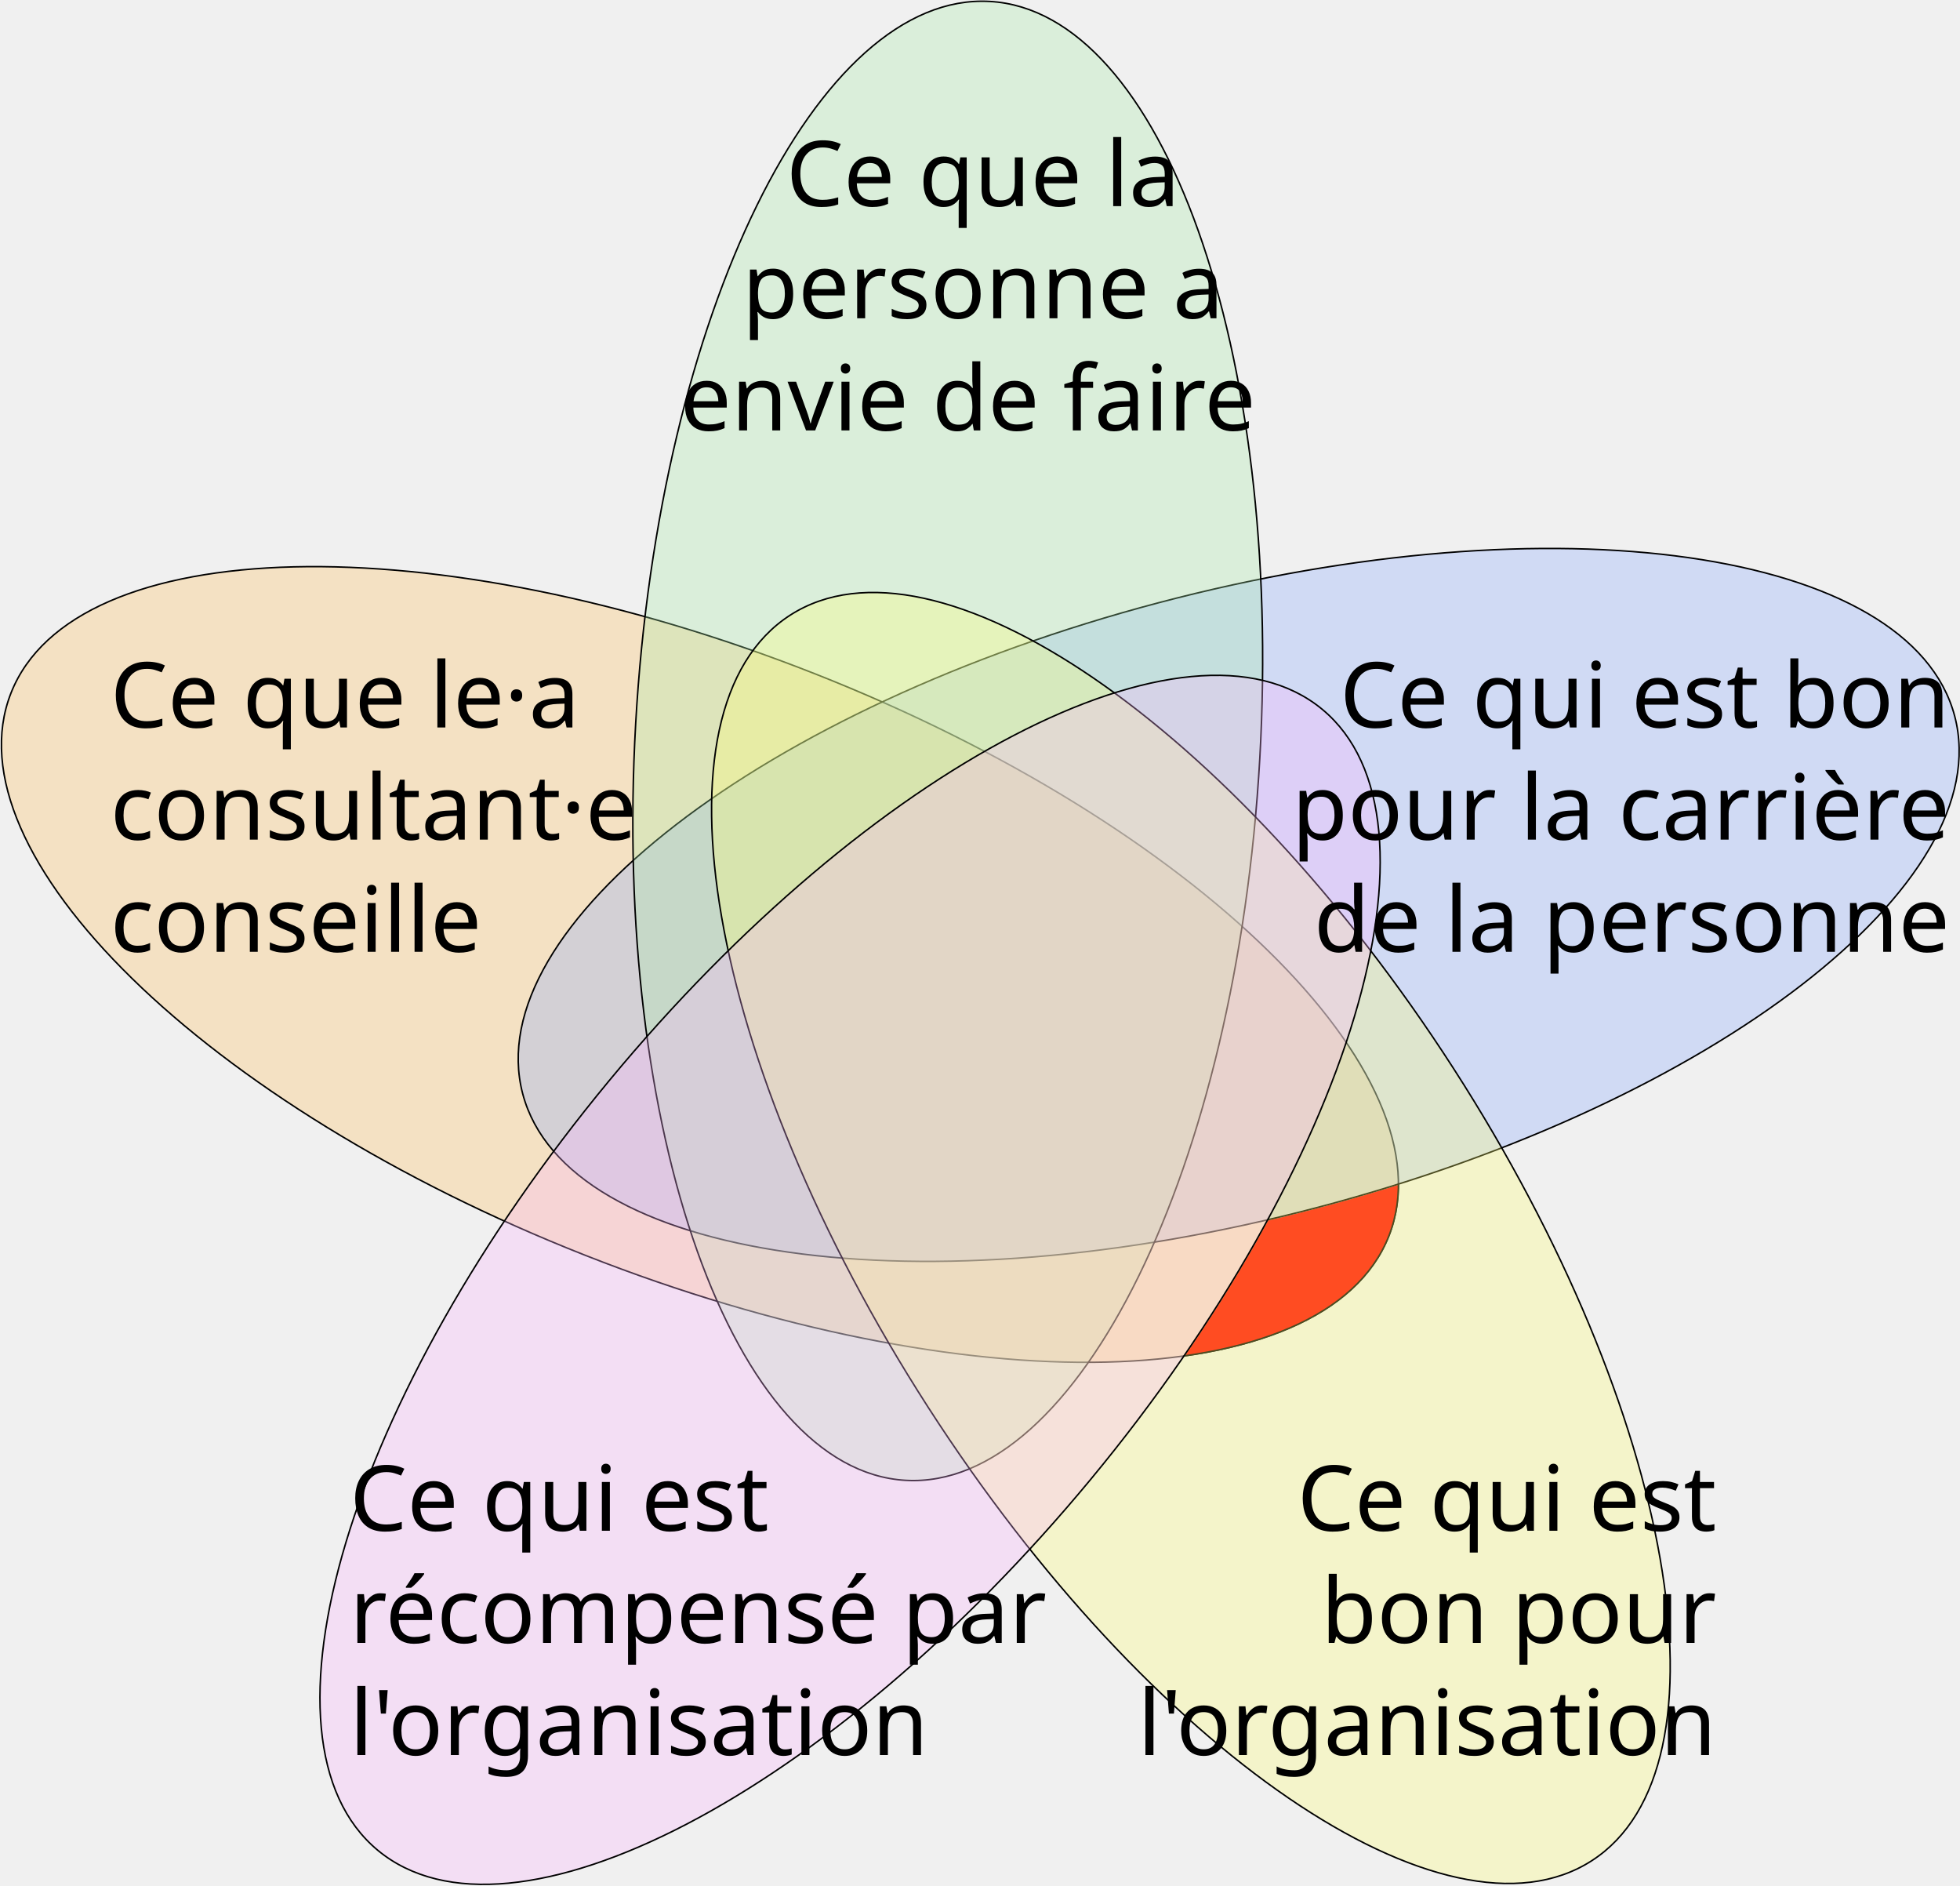
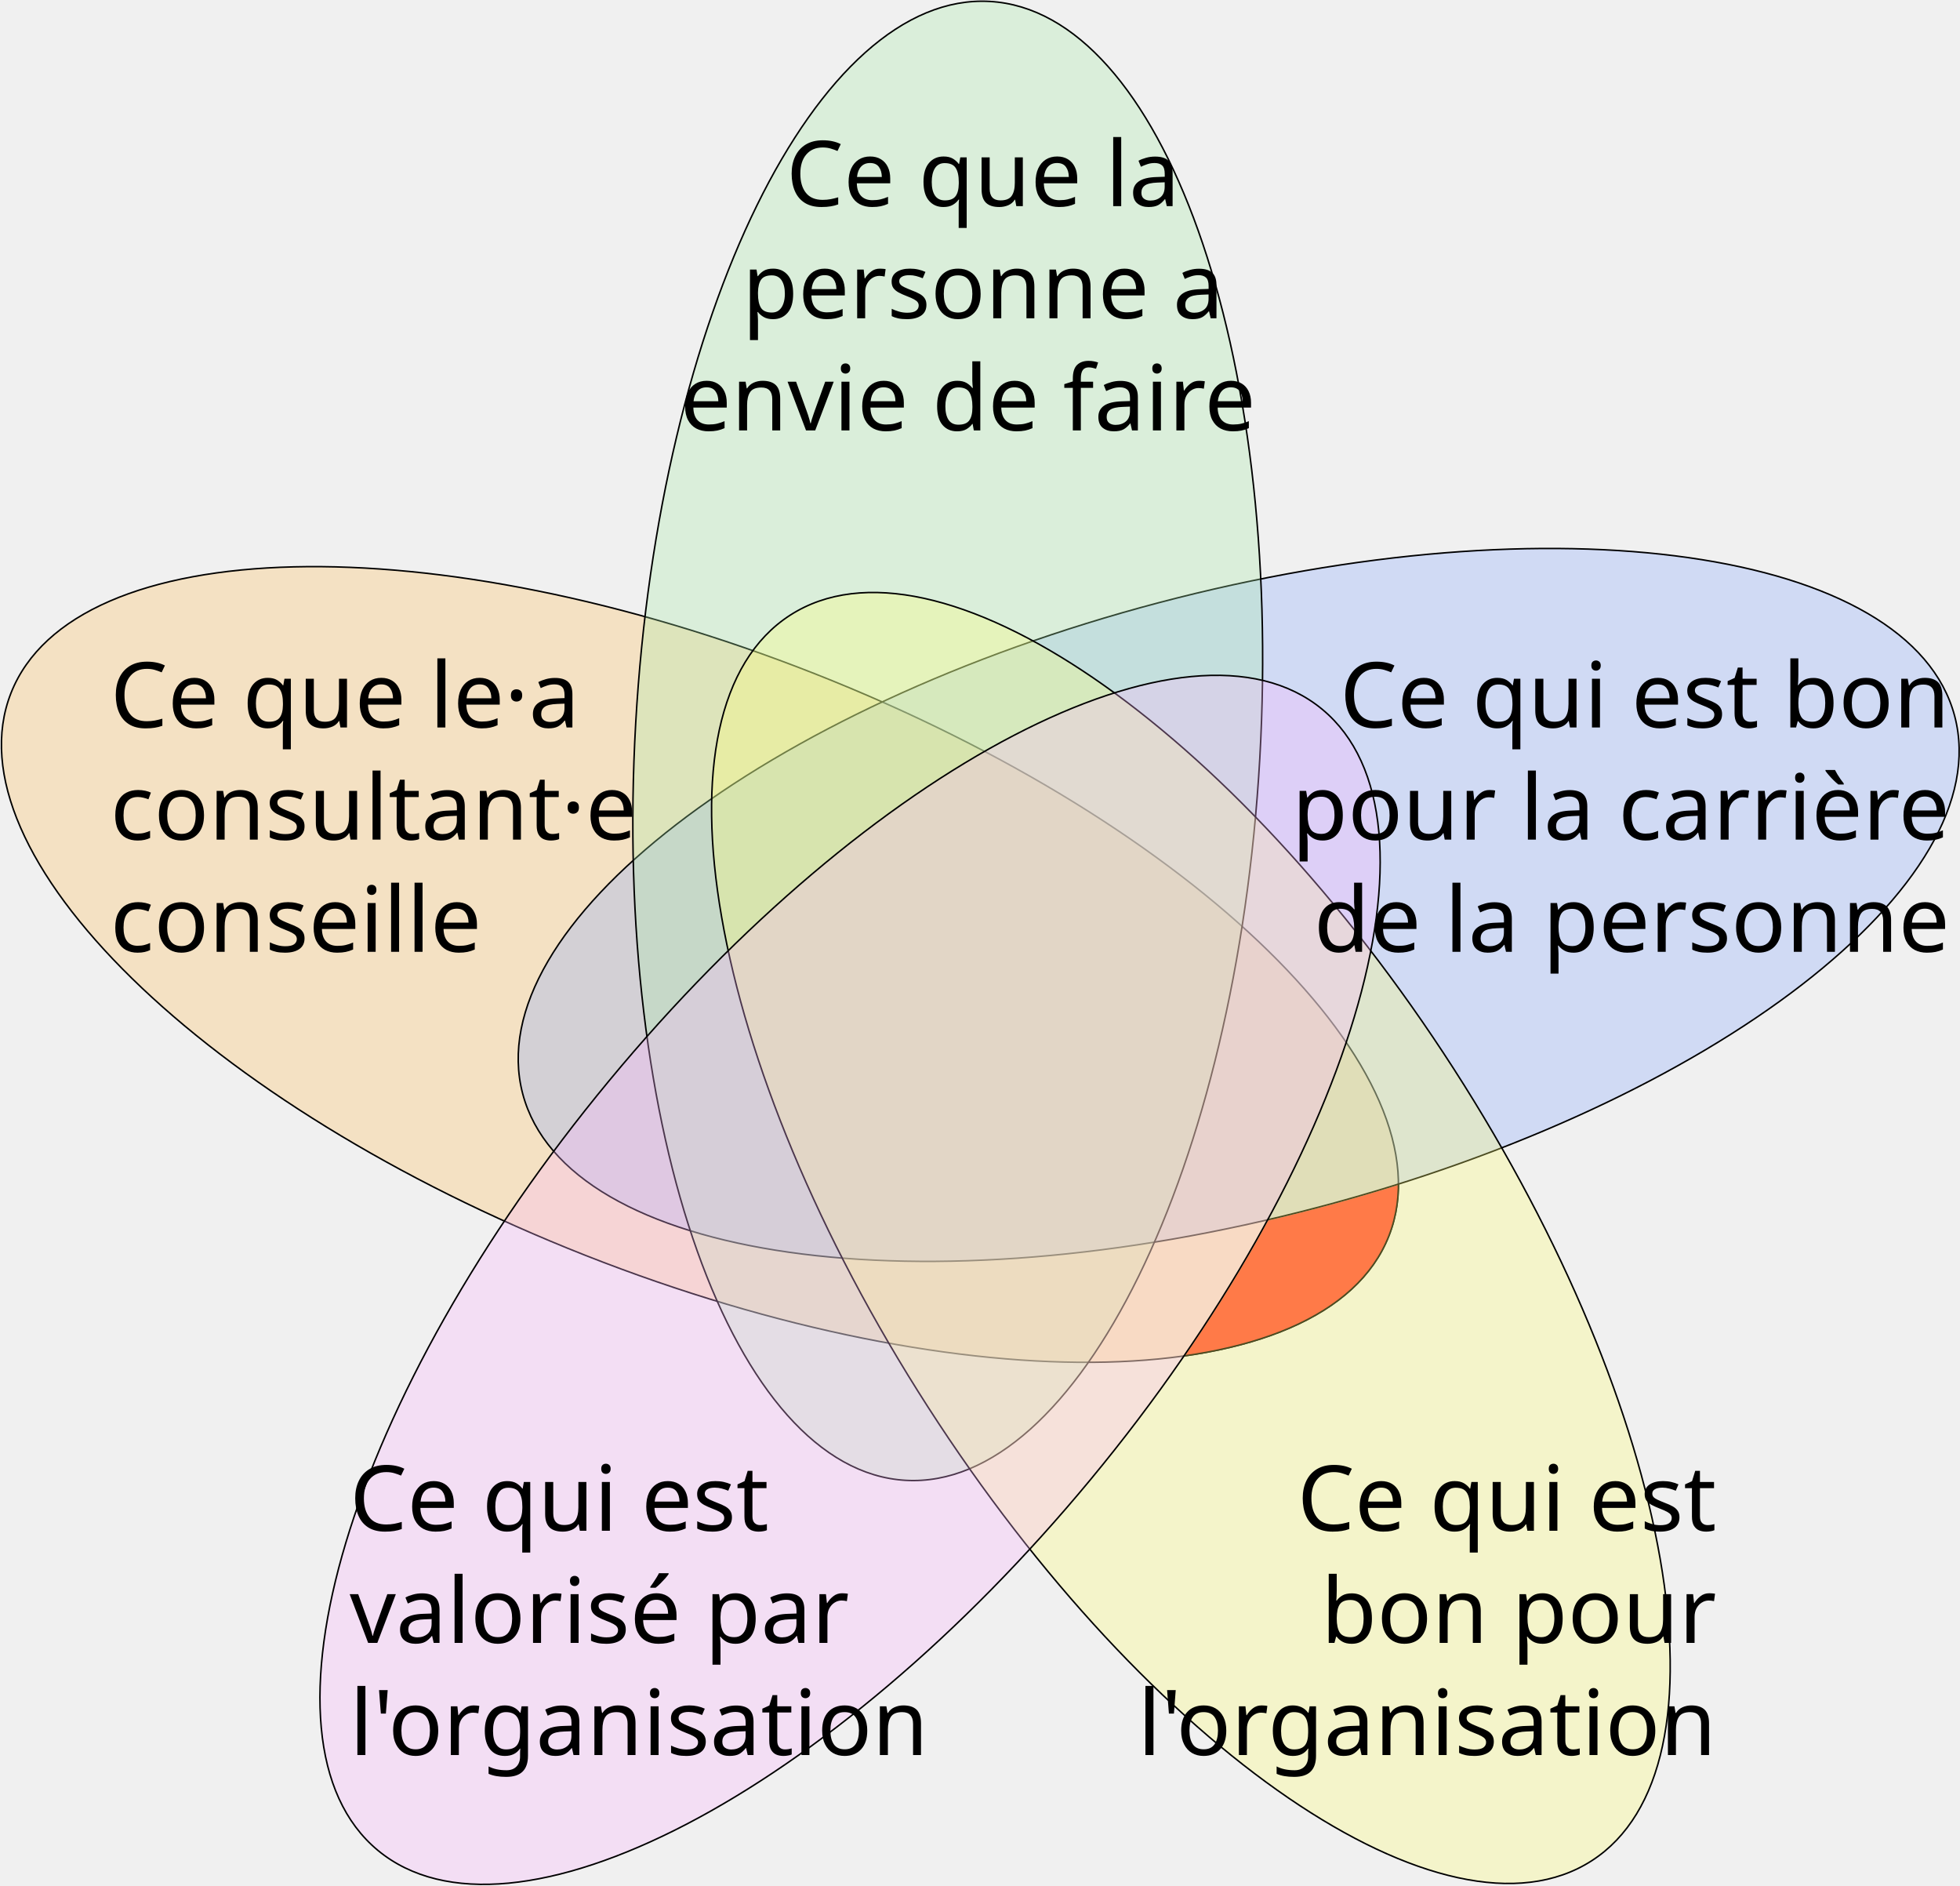
<svg xmlns="http://www.w3.org/2000/svg" width="534.108" height="513.644" viewBox="-3 0 626 622">
-   <style>text{font-family:"Futura",Calibri,sans-serif;font-weight:500;font-size:30px;line-height:125%;fill:#000}ellipse{stroke:#000;stroke-width:.5px;fill-opacity:.3}.mRect{width:1000%;height:1000%;fill:#fff}.mEll,.masked{fill:#000;fill-opacity:1}.masked{fill:red}.tbon,.tcar{text-anchor:end}.tenv{text-anchor:middle}</style>
+   <style>text{font-family:"Futura",Calibri,sans-serif;font-weight:500;font-size:30px;line-height:125%;fill:#000}ellipse{stroke:#000;stroke-width:.5px;fill-opacity:.3}.mRect{width:1000%;height:1000%;fill:#fff}.mEll,.masked{fill:#000;fill-opacity:1}.masked{fill:#ff4136}.tbon,.tcar{text-anchor:end}.tenv{text-anchor:middle}</style>
  <defs>
    <mask id="mcar">
      <rect class="mRect" />
      <ellipse class="mEll" transform="rotate(-104.77)" cx="-389.472" cy="306.191" rx="103.137" ry="244.345" />
    </mask>
    <mask id="menv">
      <rect class="mRect" />
      <ellipse class="mEll" transform="rotate(3.264)" cx="312.786" cy="226.983" rx="103.137" ry="244.345" />
    </mask>
    <mask id="mrec">
      <rect class="mRect" />
      <ellipse class="mEll" transform="rotate(39.618)" cx="475.01" cy="154.915" rx="103.137" ry="244.345" />
    </mask>
    <clipPath id="cbon">
      <ellipse transform="rotate(-32.771)" cx="98.11" cy="548.882" rx="103.137" ry="244.345" />
    </clipPath>
  </defs>
  <ellipse id="con" transform="rotate(-68.5)" cx="-216.304" cy="319.056" rx="103.137" ry="244.345" fill="#ffbe5c" />
  <g mask="url(#mrec)" clip-path="url(#cbon)">
    <g mask="url(#mcar)">
      <g mask="url(#menv)">
        <ellipse transform="rotate(-68.5)" cx="-216.304" cy="319.056" rx="103.137" ry="244.345" class="masked" />
      </g>
    </g>
  </g>
  <ellipse id="car" transform="rotate(-104.77)" cx="-389.472" cy="306.191" rx="103.137" ry="244.345" fill="#88a8ff" />
  <ellipse id="env" transform="rotate(3.264)" cx="312.786" cy="226.983" rx="103.137" ry="244.345" fill="#a8e9a8" />
  <ellipse id="bon" transform="rotate(-32.771)" cx="98.11" cy="548.882" rx="103.137" ry="244.345" fill="#ffff72" />
  <ellipse id="rec" transform="rotate(39.618)" cx="475.01" cy="154.915" rx="103.137" ry="244.345" fill="#fab5ff" />
  <text class="tcon" x="23" y="240">Ce que le·a</text>
  <text class="tcon" x="23" dy="277">consultant·e</text>
  <text class="tcon" x="23" dy="314">conseille</text>
  <text class="tenv" x="311" y="68">Ce que la</text>
  <text class="tenv" x="311" dy="105">personne a</text>
  <text class="tenv" x="306" dy="142">envie de faire</text>
  <text class="tcar" x="630" y="240">Ce qui est bon</text>
  <text class="tcar" x="630" y="277">pour la carrière</text>
  <text class="tcar" x="630" y="314">de la personne</text>
  <text class="trec" x="102" y="505">Ce qui est</text>
-   <text class="trec" x="102" y="542">récompensé par</text>
+   <text class="trec" x="102" y="542">valorisé par</text>
  <text class="trec" x="102" y="579">l'organisation</text>
  <text class="tbon" x="553" y="505">Ce qui est</text>
  <text class="tbon" x="553" y="542">bon pour</text>
  <text class="tbon" x="553" y="579">l'organisation</text>
</svg>
